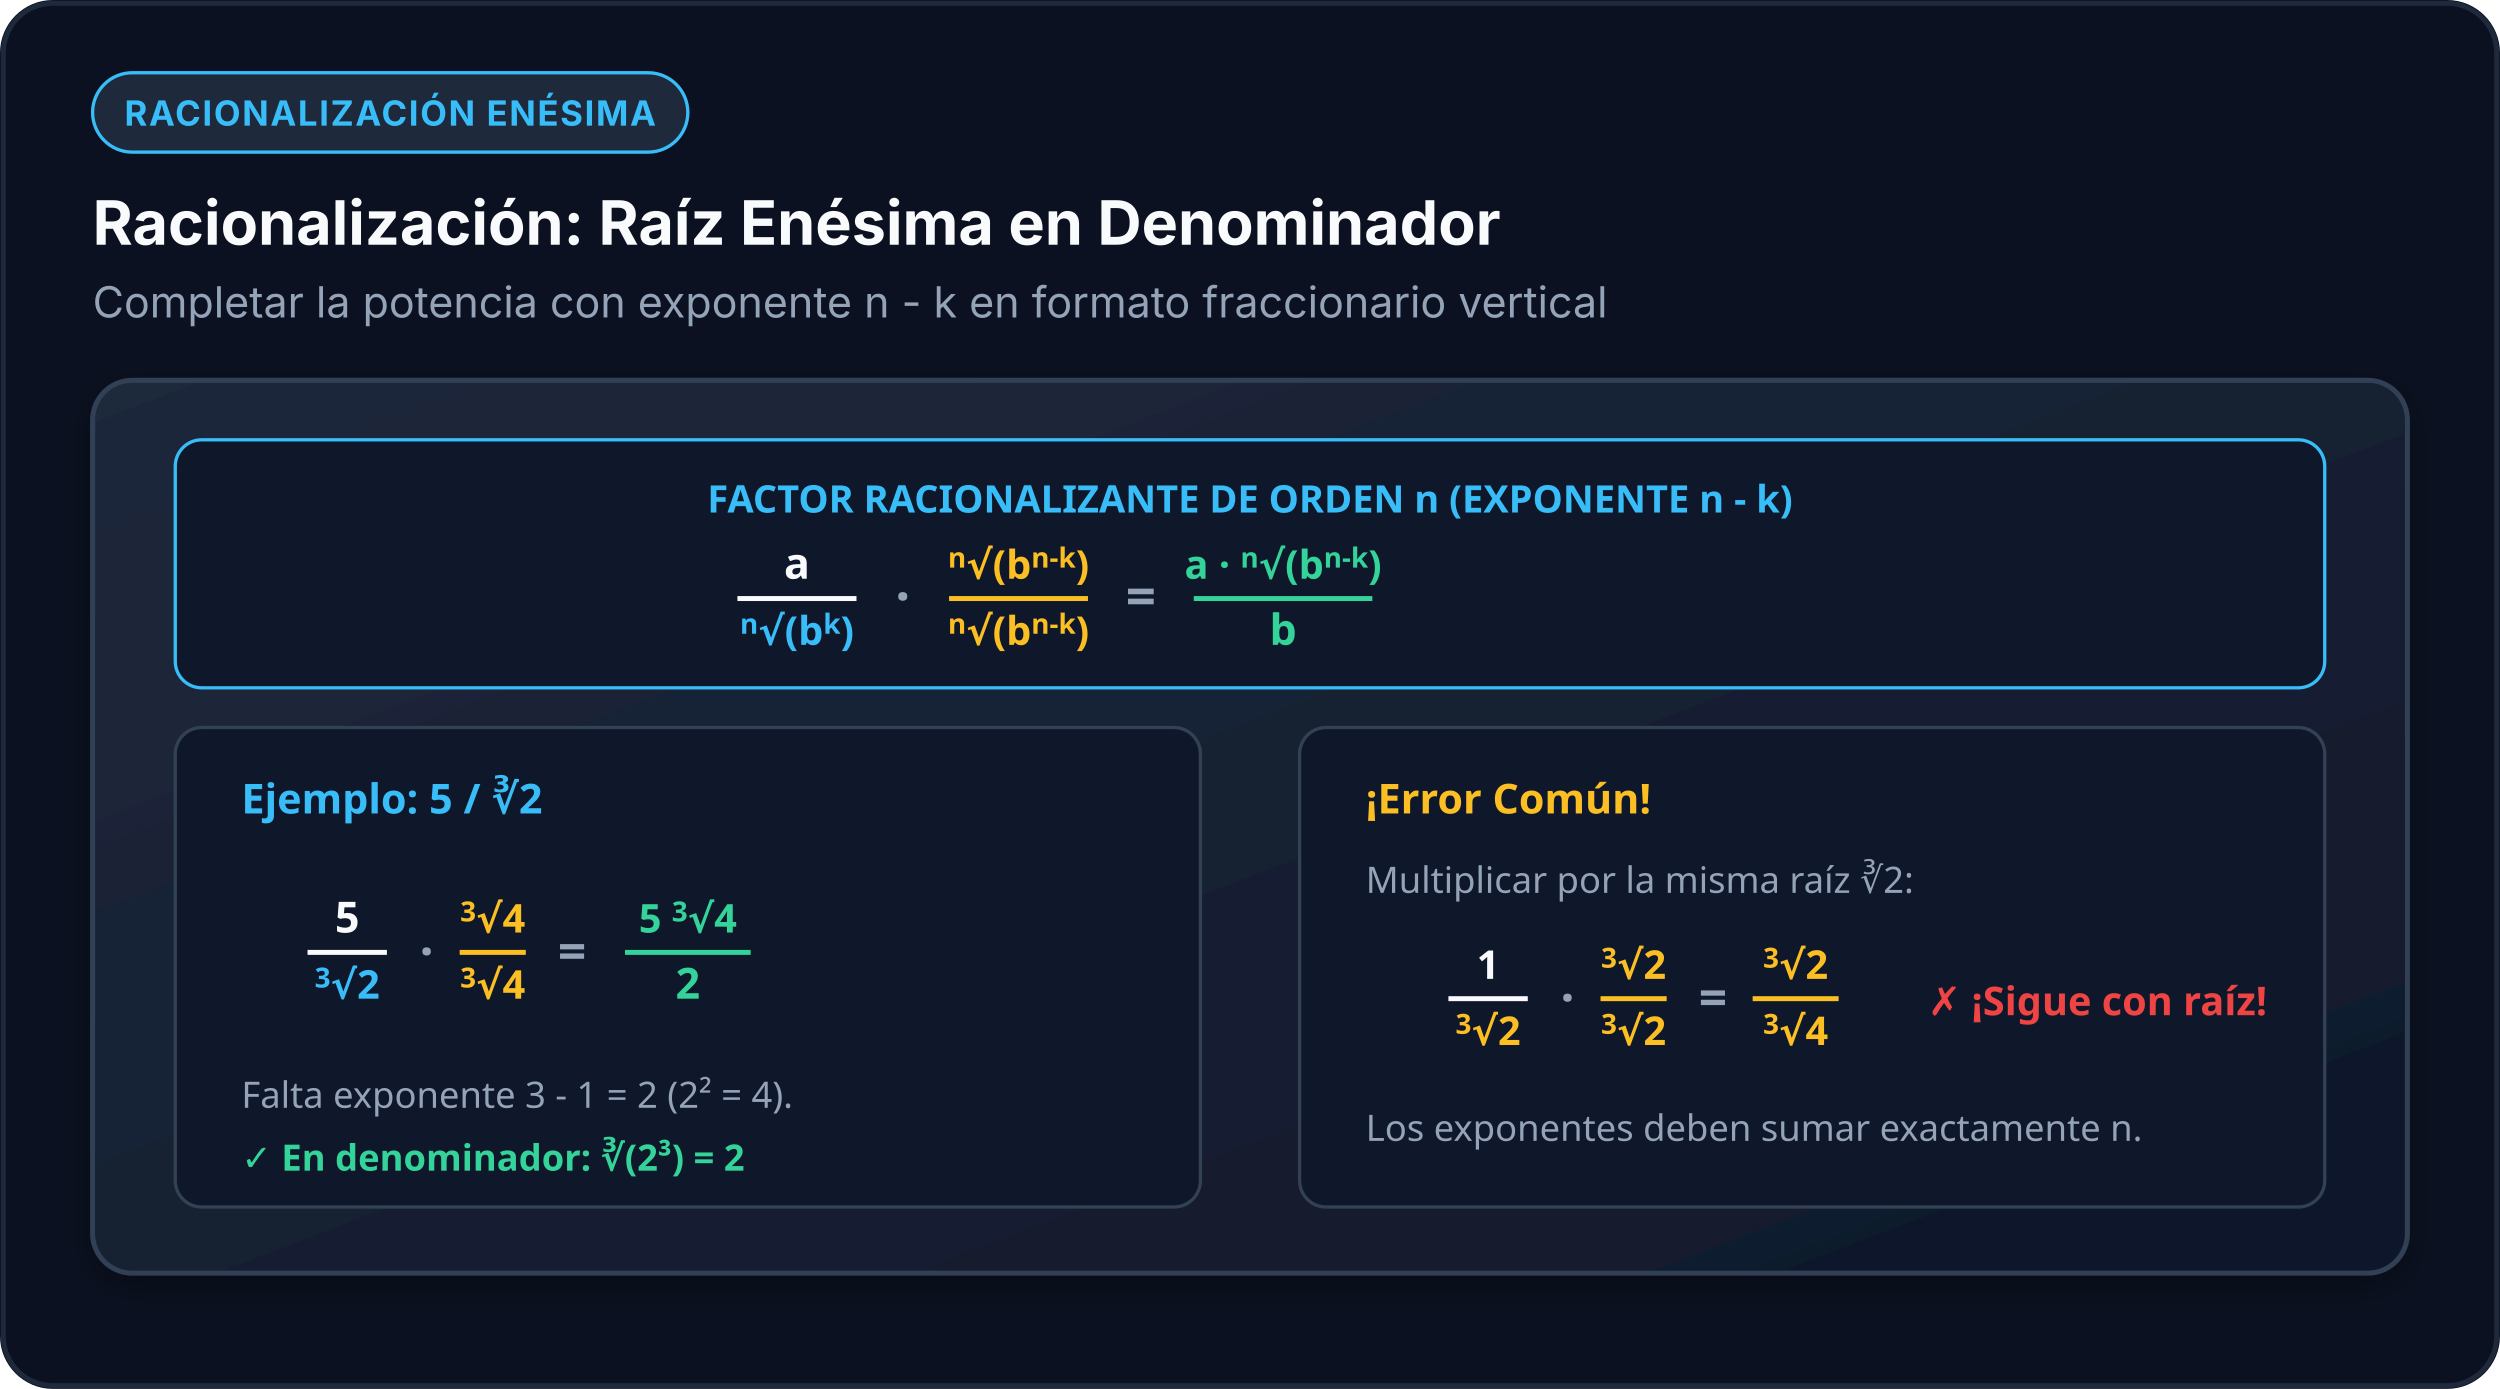
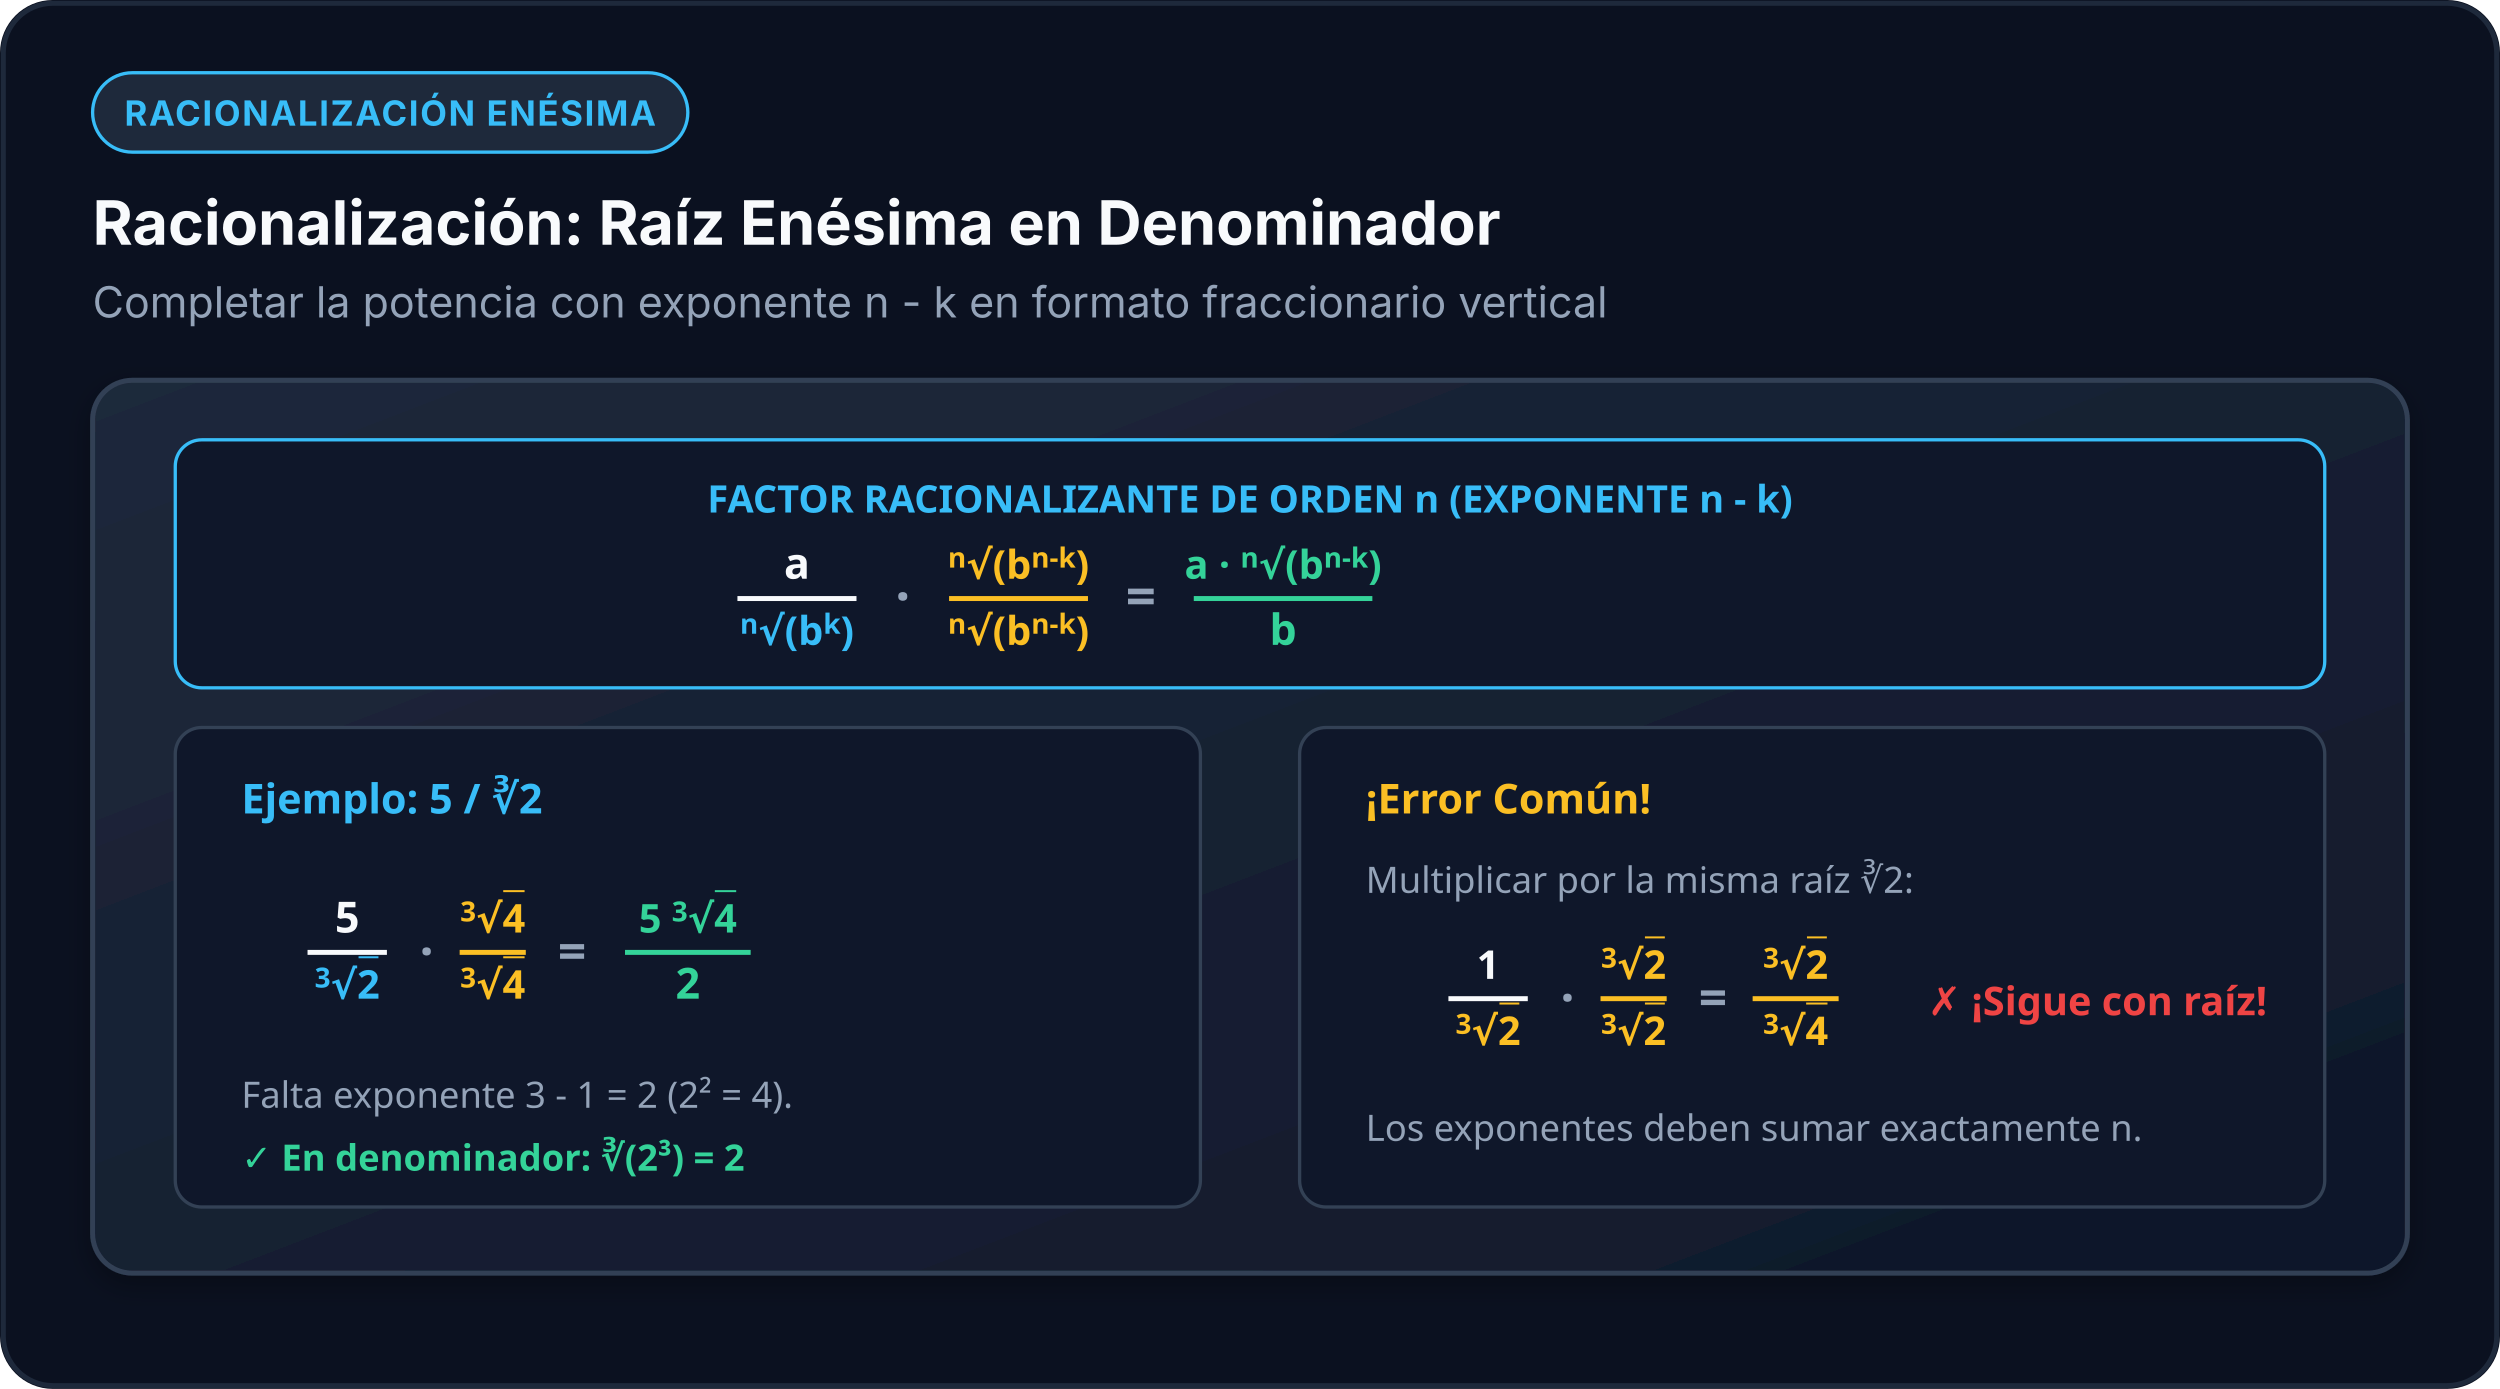
<svg xmlns="http://www.w3.org/2000/svg" viewBox="0 0 756 420" width="100%" height="100%">
  <defs>
    <linearGradient id="cardGrad" x1="0%" y1="0%" x2="100%" y2="100%">
      <stop offset="0%" stop-color="#1e293b" />
      <stop offset="100%" stop-color="#0f172a" />
    </linearGradient>
    <filter id="shadow" x="-4%" y="-4%" width="108%" height="112%">
      <feDropShadow dx="0" dy="3" stdDeviation="4" flood-color="#000000" flood-opacity="0.3" />
    </filter>
  </defs>
  <rect width="756" height="420" rx="16" fill="#0b1120" />
  <rect x="1" y="1" width="754" height="418" rx="15" fill="none" stroke="#1e293b" stroke-width="1.5" />
  <g transform="translate(28, 22)">
    <rect x="0" y="0" width="180" height="24" rx="12" fill="#1e293b" stroke="#38bdf8" stroke-width="1" />
    <text x="90" y="16" fill="#38bdf8" font-family="system-ui, -apple-system, sans-serif" font-size="10.5" font-weight="700" text-anchor="middle" letter-spacing="0.5">RACIONALIZACIÓN ENÉSIMA</text>
    <text x="0" y="52" fill="#f8fafc" font-family="system-ui, -apple-system, sans-serif" font-size="18.5" font-weight="700">Racionalización: Raíz Enésima en Denominador</text>
    <text x="0" y="74" fill="#94a3b8" font-family="system-ui, -apple-system, sans-serif" font-size="13">Completar la potencia con exponente n - k en formato fraccionario vertical</text>
  </g>
  <g transform="translate(28, 115)">
    <rect width="700" height="270" rx="12" fill="url(#cardGrad)" stroke="#334155" stroke-width="1.5" filter="url(#shadow)" />
    <g transform="translate(25, 18)">
      <rect width="650" height="75" rx="8" fill="#0f172a" stroke="#38bdf8" />
      <text x="325" y="22" fill="#38bdf8" font-family="system-ui, sans-serif" font-size="11.5" font-weight="700" text-anchor="middle">FACTOR RACIONALIZANTE DE ORDEN n (EXPONENTE n - k)</text>
      <g transform="translate(170, 48)">
        <text x="18" y="-6" fill="#f8fafc" font-family="system-ui, sans-serif" font-size="13" font-weight="700" text-anchor="middle">a</text>
        <line x1="0" y1="0" x2="36" y2="0" stroke="#f8fafc" stroke-width="1.5" />
        <text x="18" y="14" fill="#38bdf8" font-family="system-ui, sans-serif" font-size="12" font-weight="700" text-anchor="middle">
          <tspan baseline-shift="super" font-size="70%">n</tspan>√(b<tspan baseline-shift="super" font-size="70%">k</tspan>)</text>
        <text x="50" y="5" fill="#94a3b8" font-family="system-ui, sans-serif" font-size="16" font-weight="700" text-anchor="middle">·</text>
        <text x="85" y="-6" fill="#fbbf24" font-family="system-ui, sans-serif" font-size="12" font-weight="700" text-anchor="middle">
          <tspan baseline-shift="super" font-size="70%">n</tspan>√(b<tspan baseline-shift="super" font-size="70%">n-k</tspan>)</text>
        <line x1="64" y1="0" x2="106" y2="0" stroke="#fbbf24" stroke-width="1.5" />
        <text x="85" y="14" fill="#fbbf24" font-family="system-ui, sans-serif" font-size="12" font-weight="700" text-anchor="middle">
          <tspan baseline-shift="super" font-size="70%">n</tspan>√(b<tspan baseline-shift="super" font-size="70%">n-k</tspan>)</text>
        <text x="122" y="5" fill="#94a3b8" font-family="system-ui, sans-serif" font-size="16" font-weight="700" text-anchor="middle">=</text>
        <text x="165" y="-6" fill="#34d399" font-family="system-ui, sans-serif" font-size="12" font-weight="700" text-anchor="middle">a · <tspan baseline-shift="super" font-size="70%">n</tspan>√(b<tspan baseline-shift="super" font-size="70%">n-k</tspan>)</text>
        <line x1="138" y1="0" x2="192" y2="0" stroke="#34d399" stroke-width="1.5" />
        <text x="165" y="14" fill="#34d399" font-family="system-ui, sans-serif" font-size="13" font-weight="700" text-anchor="middle">b</text>
      </g>
    </g>
    <g transform="translate(25, 105)">
      <rect width="310" height="145" rx="8" fill="#0f172a" stroke="#334155" />
      <text x="20" y="26" fill="#38bdf8" font-family="system-ui, sans-serif" font-size="12.5" font-weight="700">Ejemplo: 5 / ∛2</text>
      <g transform="translate(40, 68)">
        <text x="12" y="-6" fill="#f8fafc" font-family="system-ui, sans-serif" font-size="13" font-weight="700" text-anchor="middle">5</text>
        <line x1="0" y1="0" x2="24" y2="0" stroke="#f8fafc" stroke-width="1.5" />
        <text x="12" y="14" fill="#38bdf8" font-family="system-ui, sans-serif" font-size="12" font-weight="700" text-anchor="middle">
-           <tspan baseline-shift="super" font-size="70%">3</tspan>√2</text>
+           <tspan baseline-shift="super" font-size="70%">3</tspan>√<tspan style="text-decoration: overline">2</tspan>
+         </text>
        <text x="36" y="5" fill="#94a3b8" font-family="system-ui, sans-serif" font-size="15" font-weight="700" text-anchor="middle">·</text>
        <text x="56" y="-6" fill="#fbbf24" font-family="system-ui, sans-serif" font-size="12" font-weight="700" text-anchor="middle">
-           <tspan baseline-shift="super" font-size="70%">3</tspan>√4</text>
+           <tspan baseline-shift="super" font-size="70%">3</tspan>√<tspan style="text-decoration: overline">4</tspan>
+         </text>
        <line x1="46" y1="0" x2="66" y2="0" stroke="#fbbf24" stroke-width="1.5" />
        <text x="56" y="14" fill="#fbbf24" font-family="system-ui, sans-serif" font-size="12" font-weight="700" text-anchor="middle">
-           <tspan baseline-shift="super" font-size="70%">3</tspan>√4</text>
+           <tspan baseline-shift="super" font-size="70%">3</tspan>√<tspan style="text-decoration: overline">4</tspan>
+         </text>
        <text x="80" y="5" fill="#94a3b8" font-family="system-ui, sans-serif" font-size="15" font-weight="700" text-anchor="middle">=</text>
-         <text x="115" y="-6" fill="#34d399" font-family="system-ui, sans-serif" font-size="12" font-weight="700" text-anchor="middle">5 <tspan baseline-shift="super" font-size="70%">3</tspan>√4</text>
+         <text x="115" y="-6" fill="#34d399" font-family="system-ui, sans-serif" font-size="12" font-weight="700" text-anchor="middle">5 <tspan baseline-shift="super" font-size="70%">3</tspan>√<tspan style="text-decoration: overline">4</tspan>
+         </text>
        <line x1="96" y1="0" x2="134" y2="0" stroke="#34d399" stroke-width="1.5" />
        <text x="115" y="14" fill="#34d399" font-family="system-ui, sans-serif" font-size="13" font-weight="700" text-anchor="middle">2</text>
      </g>
      <text x="20" y="115" fill="#94a3b8" font-family="system-ui, sans-serif" font-size="11">Falta exponente 3 - 1 = 2 (2² = 4).</text>
      <text x="20" y="134" fill="#34d399" font-family="system-ui, sans-serif" font-size="11" font-weight="600">✓ En denominador: ∛(2³) = 2</text>
    </g>
    <g transform="translate(365, 105)">
      <rect width="310" height="145" rx="8" fill="#0f172a" stroke="#334155" />
      <text x="20" y="26" fill="#fbbf24" font-family="system-ui, sans-serif" font-size="12.5" font-weight="700">¡Error Común!</text>
      <text x="20" y="50" fill="#94a3b8" font-family="system-ui, sans-serif" font-size="11">Multiplicar por la misma raíz ∛2:</text>
      <g transform="translate(45, 82)">
        <text x="12" y="-6" fill="#f8fafc" font-family="system-ui, sans-serif" font-size="12" font-weight="700" text-anchor="middle">1</text>
        <line x1="0" y1="0" x2="24" y2="0" stroke="#f8fafc" stroke-width="1.5" />
        <text x="12" y="14" fill="#fbbf24" font-family="system-ui, sans-serif" font-size="12" font-weight="700" text-anchor="middle">
-           <tspan baseline-shift="super" font-size="70%">3</tspan>√2</text>
+           <tspan baseline-shift="super" font-size="70%">3</tspan>√<tspan style="text-decoration: overline">2</tspan>
+         </text>
        <text x="36" y="5" fill="#94a3b8" font-family="system-ui, sans-serif" font-size="15" font-weight="700" text-anchor="middle">·</text>
        <text x="56" y="-6" fill="#fbbf24" font-family="system-ui, sans-serif" font-size="12" font-weight="700" text-anchor="middle">
-           <tspan baseline-shift="super" font-size="70%">3</tspan>√2</text>
+           <tspan baseline-shift="super" font-size="70%">3</tspan>√<tspan style="text-decoration: overline">2</tspan>
+         </text>
        <line x1="46" y1="0" x2="66" y2="0" stroke="#fbbf24" stroke-width="1.5" />
        <text x="56" y="14" fill="#fbbf24" font-family="system-ui, sans-serif" font-size="12" font-weight="700" text-anchor="middle">
-           <tspan baseline-shift="super" font-size="70%">3</tspan>√2</text>
+           <tspan baseline-shift="super" font-size="70%">3</tspan>√<tspan style="text-decoration: overline">2</tspan>
+         </text>
        <text x="80" y="5" fill="#94a3b8" font-family="system-ui, sans-serif" font-size="15" font-weight="700" text-anchor="middle">=</text>
        <text x="105" y="-6" fill="#fbbf24" font-family="system-ui, sans-serif" font-size="12" font-weight="700" text-anchor="middle">
-           <tspan baseline-shift="super" font-size="70%">3</tspan>√2</text>
+           <tspan baseline-shift="super" font-size="70%">3</tspan>√<tspan style="text-decoration: overline">2</tspan>
+         </text>
        <line x1="92" y1="0" x2="118" y2="0" stroke="#fbbf24" stroke-width="1.5" />
        <text x="105" y="14" fill="#fbbf24" font-family="system-ui, sans-serif" font-size="12" font-weight="700" text-anchor="middle">
-           <tspan baseline-shift="super" font-size="70%">3</tspan>√4</text>
+           <tspan baseline-shift="super" font-size="70%">3</tspan>√<tspan style="text-decoration: overline">4</tspan>
+         </text>
        <text x="145" y="5" fill="#ef4444" font-family="system-ui, sans-serif" font-size="12" font-weight="700">✗ ¡Sigue con raíz!</text>
      </g>
      <text x="20" y="125" fill="#94a3b8" font-family="system-ui, sans-serif" font-size="11">Los exponentes deben sumar exactamente n.</text>
    </g>
  </g>
</svg>
